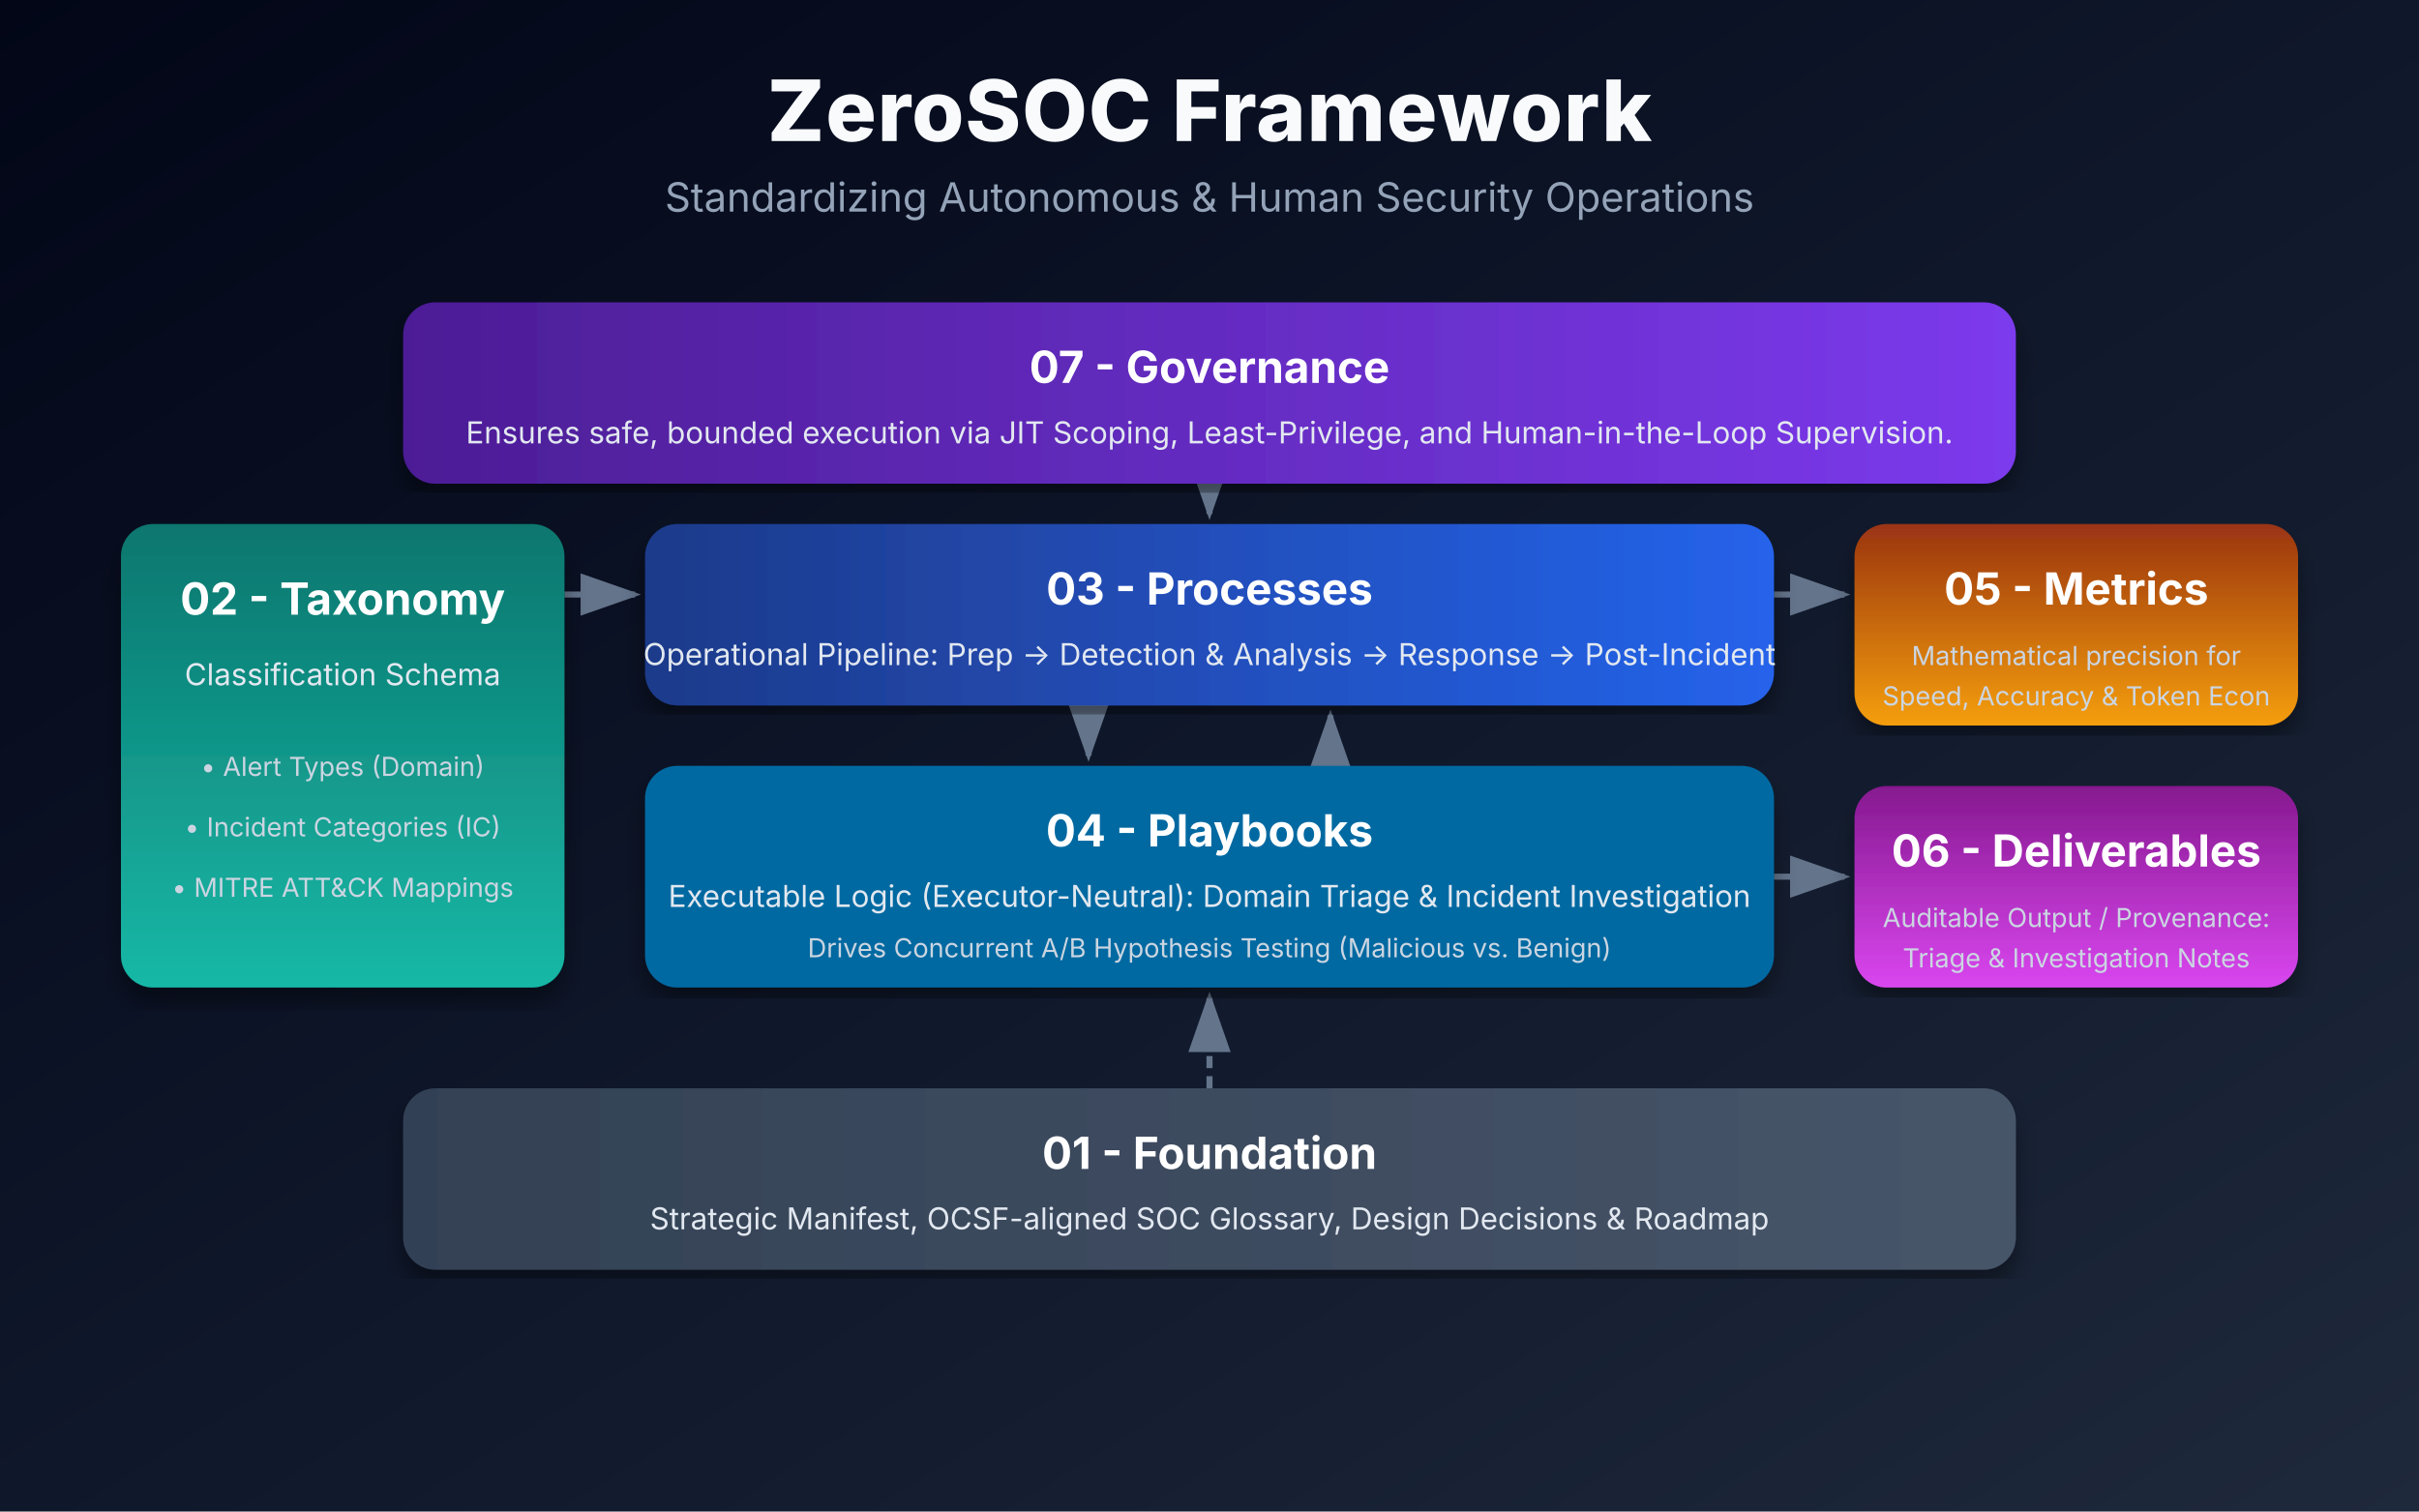
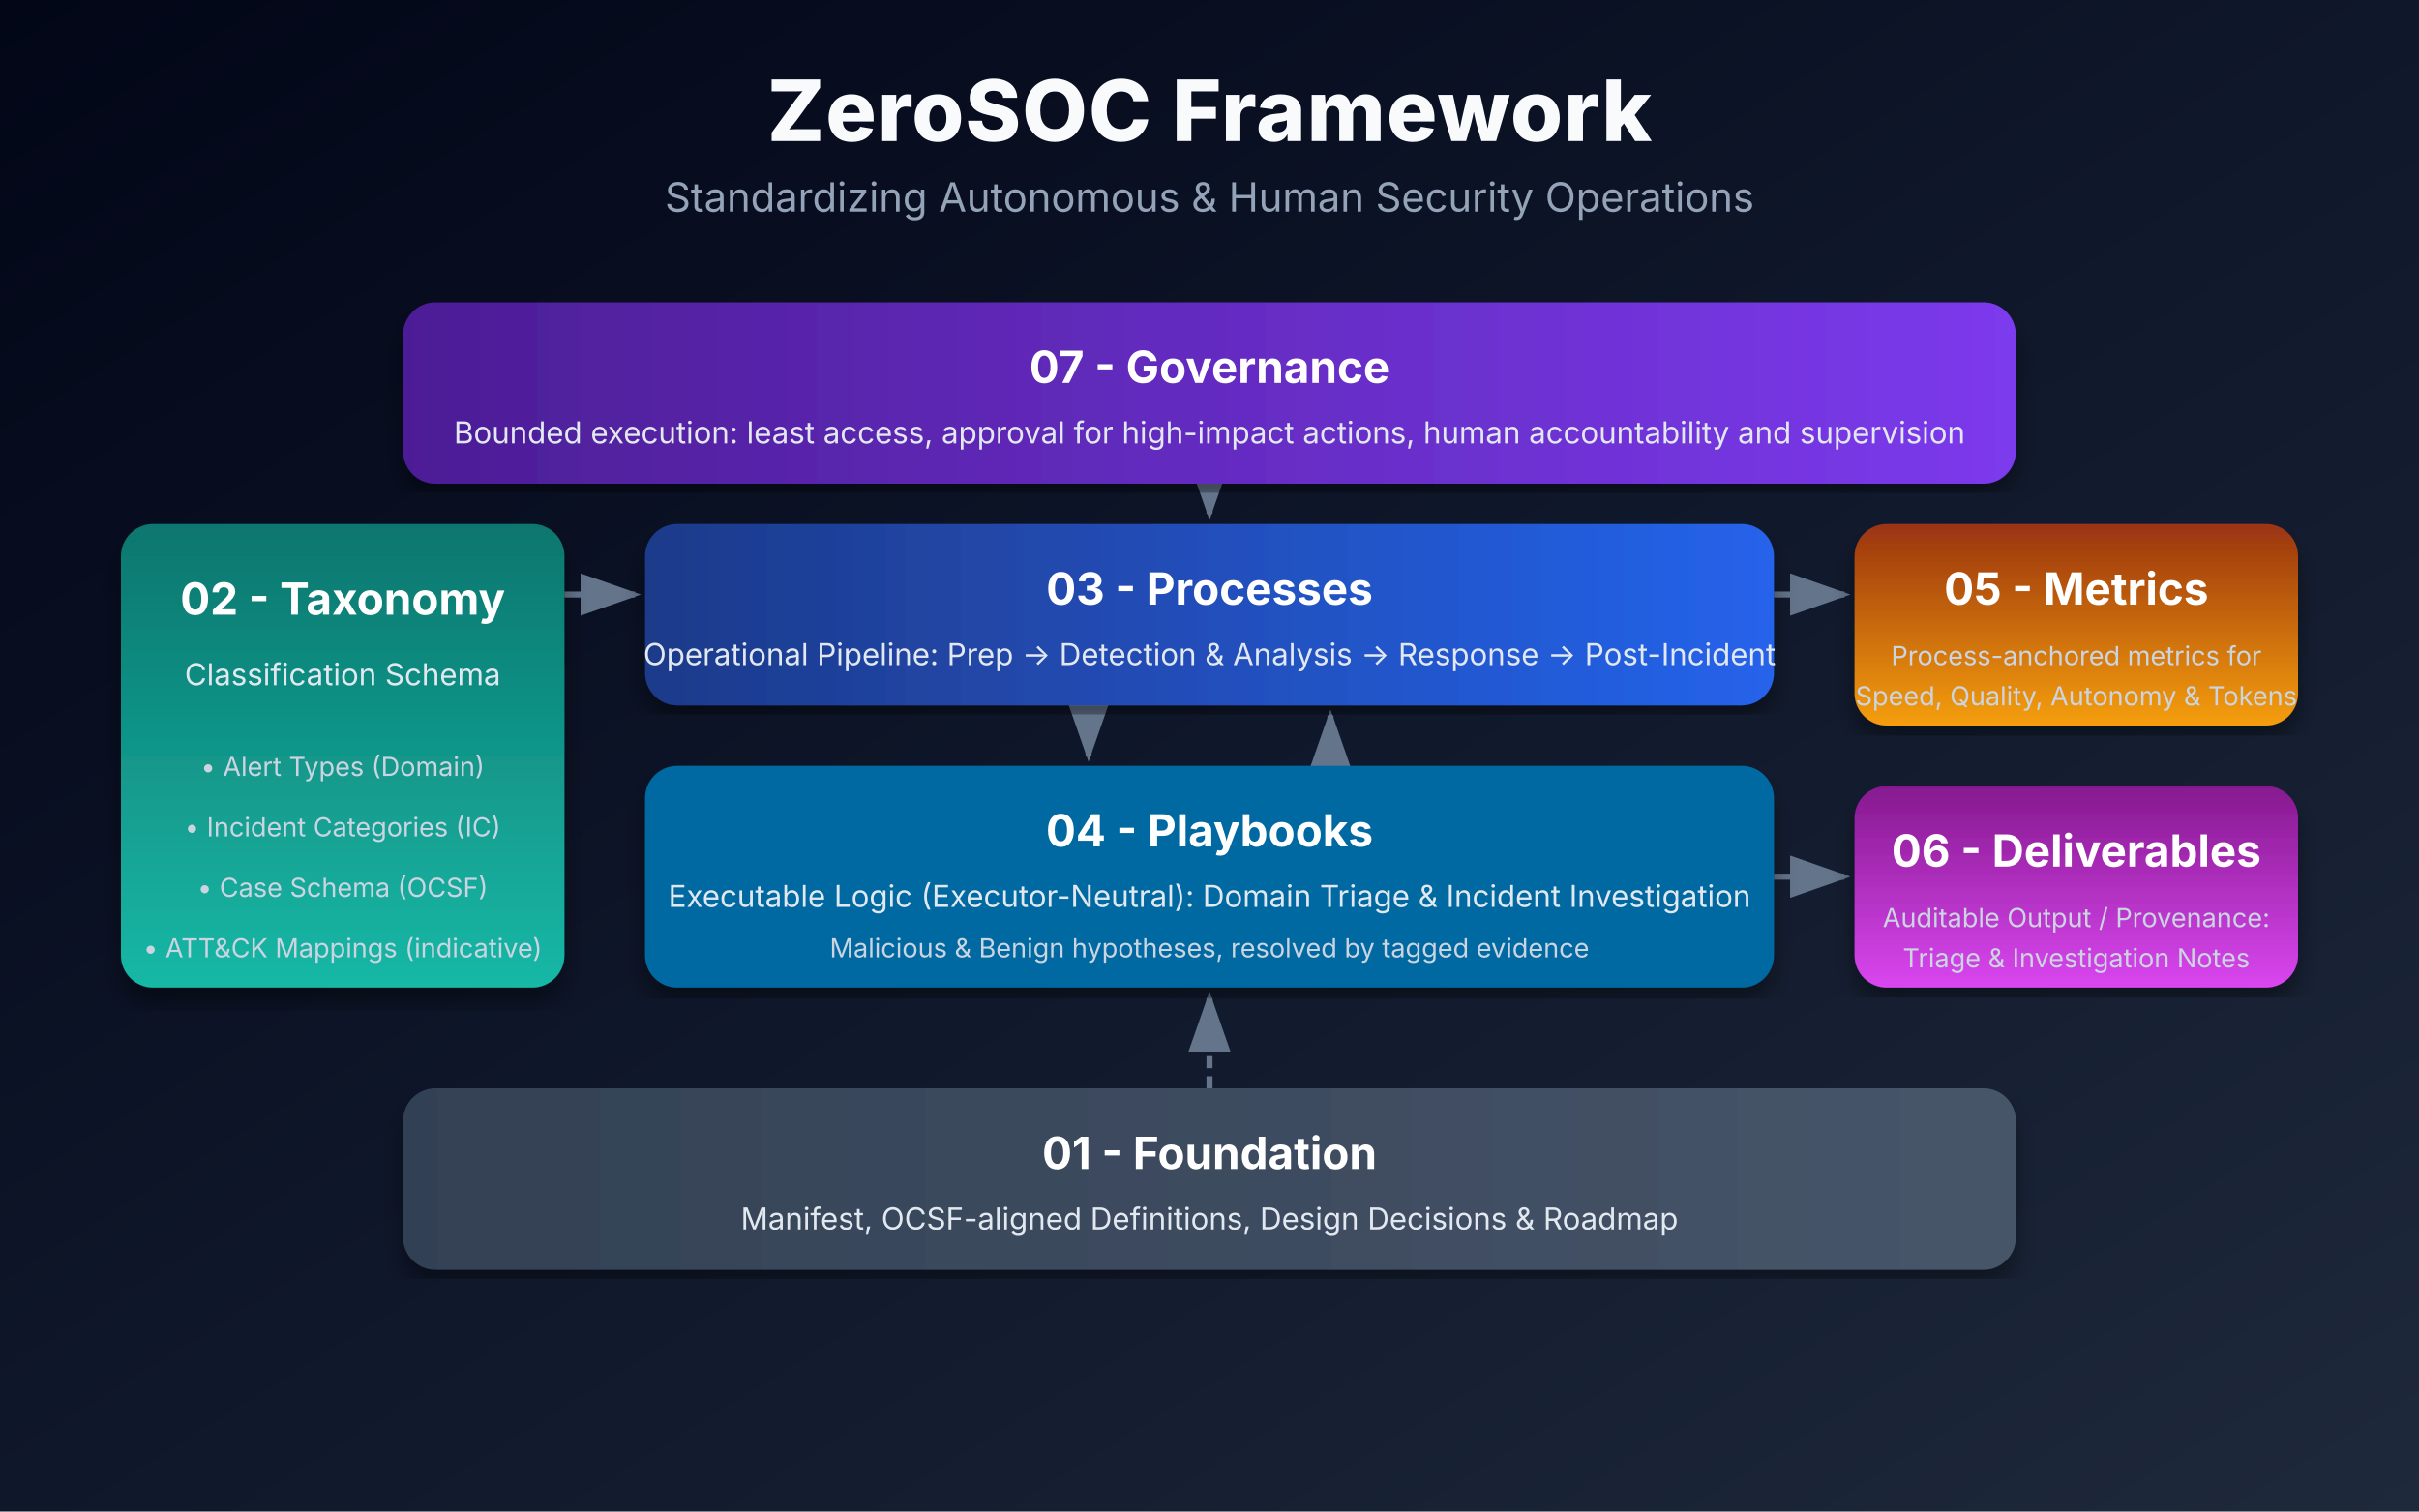
<svg xmlns="http://www.w3.org/2000/svg" viewBox="0 0 1200 750" width="100%" height="100%">
  <defs>
    <linearGradient id="bgGrad" x1="0%" y1="0%" x2="100%" y2="100%">
      <stop offset="0%" stop-color="#020617" />
      <stop offset="50%" stop-color="#0f172a" />
      <stop offset="100%" stop-color="#1e293b" />
    </linearGradient>
    <linearGradient id="govGrad" x1="0%" y1="0%" x2="100%" y2="0%">
      <stop offset="0%" stop-color="#4c1d95" />
      <stop offset="100%" stop-color="#7c3aed" />
    </linearGradient>
    <linearGradient id="procGrad" x1="0%" y1="0%" x2="100%" y2="0%">
      <stop offset="0%" stop-color="#1e3a8a" />
      <stop offset="100%" stop-color="#2563eb" />
    </linearGradient>
    <linearGradient id="taxGrad" x1="0%" y1="0%" x2="0%" y2="100%">
      <stop offset="0%" stop-color="#0f766e" />
      <stop offset="100%" stop-color="#14b8a6" />
    </linearGradient>
    <linearGradient id="metGrad" x1="0%" y1="0%" x2="0%" y2="100%">
      <stop offset="0%" stop-color="#9a3412" />
      <stop offset="100%" stop-color="#f59e0b" />
    </linearGradient>
    <linearGradient id="delGrad" x1="0%" y1="0%" x2="0%" y2="100%">
      <stop offset="0%" stop-color="#86198f" />
      <stop offset="100%" stop-color="#d946ef" />
    </linearGradient>
    <linearGradient id="fndGrad" x1="0%" y1="0%" x2="100%" y2="0%">
      <stop offset="0%" stop-color="#334155" />
      <stop offset="100%" stop-color="#475569" />
    </linearGradient>
    <filter id="shadow" x="-5%" y="-5%" width="110%" height="110%">
      <feDropShadow dx="0" dy="8" stdDeviation="6" flood-color="#000" flood-opacity="0.4" />
    </filter>
    <marker id="arrowhead" markerWidth="10" markerHeight="7" refX="9" refY="3.5" orient="auto">
      <polygon points="0 0, 10 3.5, 0 7" fill="#64748b" />
    </marker>
  </defs>
  <style>
        .title { font-family: 'Inter', -apple-system, sans-serif; font-size: 42px; font-weight: 800; fill: #f8fafc; letter-spacing: 0.5px; }
        .subtitle { font-family: 'Inter', -apple-system, sans-serif; font-size: 20px; font-weight: 400; fill: #94a3b8; }
        .box-title { font-family: 'Inter', -apple-system, sans-serif; font-size: 22px; font-weight: 700; fill: #ffffff; }
        .box-text { font-family: 'Inter', -apple-system, sans-serif; font-size: 15px; font-weight: 400; fill: #e2e8f0; }
        .small-text { font-family: 'Inter', -apple-system, sans-serif; font-size: 13px; font-weight: 400; fill: #cbd5e1; }
        .arrow { stroke: #64748b; stroke-width: 3; fill: none; }
        .dashed { stroke-dasharray: 6 4; }
    </style>
  <rect width="100%" height="100%" fill="url(#bgGrad)" />
  <text x="600" y="70" text-anchor="middle" class="title">ZeroSOC Framework</text>
  <text x="600" y="105" text-anchor="middle" class="subtitle">Standardizing Autonomous &amp; Human Security Operations</text>
  <path d="M 280 295 L 315 295" class="arrow" marker-end="url(#arrowhead)" />
  <path d="M 600 240 L 600 255" class="arrow" marker-end="url(#arrowhead)" />
  <path d="M 880 295 L 915 295" class="arrow" marker-end="url(#arrowhead)" />
  <path d="M 540 350 L 540 375" class="arrow" marker-end="url(#arrowhead)" />
  <path d="M 660 380 L 660 355" class="arrow" marker-end="url(#arrowhead)" />
  <path d="M 880 435 L 915 435" class="arrow" marker-end="url(#arrowhead)" />
  <path d="M 600 540 L 600 495" class="arrow dashed" marker-end="url(#arrowhead)" />
  <g transform="translate(200, 150)">
    <rect width="800" height="90" rx="16" fill="url(#govGrad)" filter="url(#shadow)" />
    <text x="400" y="40" text-anchor="middle" class="box-title">07 - Governance</text>
-     <text x="400" y="70" text-anchor="middle" class="box-text">Ensures safe, bounded execution via JIT Scoping, Least-Privilege, and Human-in-the-Loop Supervision.</text>
+     <text x="400" y="70" text-anchor="middle" class="box-text">Bounded execution: least access, approval for high-impact actions, human accountability and supervision</text>
  </g>
  <g transform="translate(60, 260)">
    <rect width="220" height="230" rx="16" fill="url(#taxGrad)" filter="url(#shadow)" />
    <text x="110" y="45" text-anchor="middle" class="box-title">02 - Taxonomy</text>
    <text x="110" y="80" text-anchor="middle" class="box-text">Classification Schema</text>
    <text x="110" y="125" text-anchor="middle" class="small-text">• Alert Types (Domain)</text>
    <text x="110" y="155" text-anchor="middle" class="small-text">• Incident Categories (IC)</text>
-     <text x="110" y="185" text-anchor="middle" class="small-text">• MITRE ATT&amp;CK Mappings</text>
+     <text x="110" y="185" text-anchor="middle" class="small-text">• Case Schema (OCSF)</text>
+     <text x="110" y="215" text-anchor="middle" class="small-text">• ATT&amp;CK Mappings (indicative)</text>
  </g>
  <g transform="translate(320, 260)">
    <rect width="560" height="90" rx="16" fill="url(#procGrad)" filter="url(#shadow)" />
    <text x="280" y="40" text-anchor="middle" class="box-title">03 - Processes</text>
    <text x="280" y="70" text-anchor="middle" class="box-text">Operational Pipeline: Prep → Detection &amp; Analysis → Response → Post-Incident</text>
  </g>
  <g transform="translate(320, 380)">
    <rect width="560" height="110" rx="16" fill="#0369a1" filter="url(#shadow)" />
    <text x="280" y="40" text-anchor="middle" class="box-title">04 - Playbooks</text>
    <text x="280" y="70" text-anchor="middle" class="box-text">Executable Logic (Executor-Neutral): Domain Triage &amp; Incident Investigation</text>
-     <text x="280" y="95" text-anchor="middle" class="small-text">Drives Concurrent A/B Hypothesis Testing (Malicious vs. Benign)</text>
+     <text x="280" y="95" text-anchor="middle" class="small-text">Malicious &amp; Benign hypotheses, resolved by tagged evidence</text>
  </g>
  <g transform="translate(920, 260)">
    <rect width="220" height="100" rx="16" fill="url(#metGrad)" filter="url(#shadow)" />
    <text x="110" y="40" text-anchor="middle" class="box-title">05 - Metrics</text>
-     <text x="110" y="70" text-anchor="middle" class="small-text">Mathematical precision for</text>
-     <text x="110" y="90" text-anchor="middle" class="small-text">Speed, Accuracy &amp; Token Econ</text>
+     <text x="110" y="70" text-anchor="middle" class="small-text">Process-anchored metrics for</text>
+     <text x="110" y="90" text-anchor="middle" class="small-text">Speed, Quality, Autonomy &amp; Tokens</text>
  </g>
  <g transform="translate(920, 390)">
    <rect width="220" height="100" rx="16" fill="url(#delGrad)" filter="url(#shadow)" />
    <text x="110" y="40" text-anchor="middle" class="box-title">06 - Deliverables</text>
    <text x="110" y="70" text-anchor="middle" class="small-text">Auditable Output / Provenance:</text>
    <text x="110" y="90" text-anchor="middle" class="small-text">Triage &amp; Investigation Notes</text>
  </g>
  <g transform="translate(200, 540)">
    <rect width="800" height="90" rx="16" fill="url(#fndGrad)" filter="url(#shadow)" />
    <text x="400" y="40" text-anchor="middle" class="box-title">01 - Foundation</text>
-     <text x="400" y="70" text-anchor="middle" class="box-text">Strategic Manifest, OCSF-aligned SOC Glossary, Design Decisions &amp; Roadmap</text>
+     <text x="400" y="70" text-anchor="middle" class="box-text">Manifest, OCSF-aligned Definitions, Design Decisions &amp; Roadmap</text>
  </g>
</svg>
